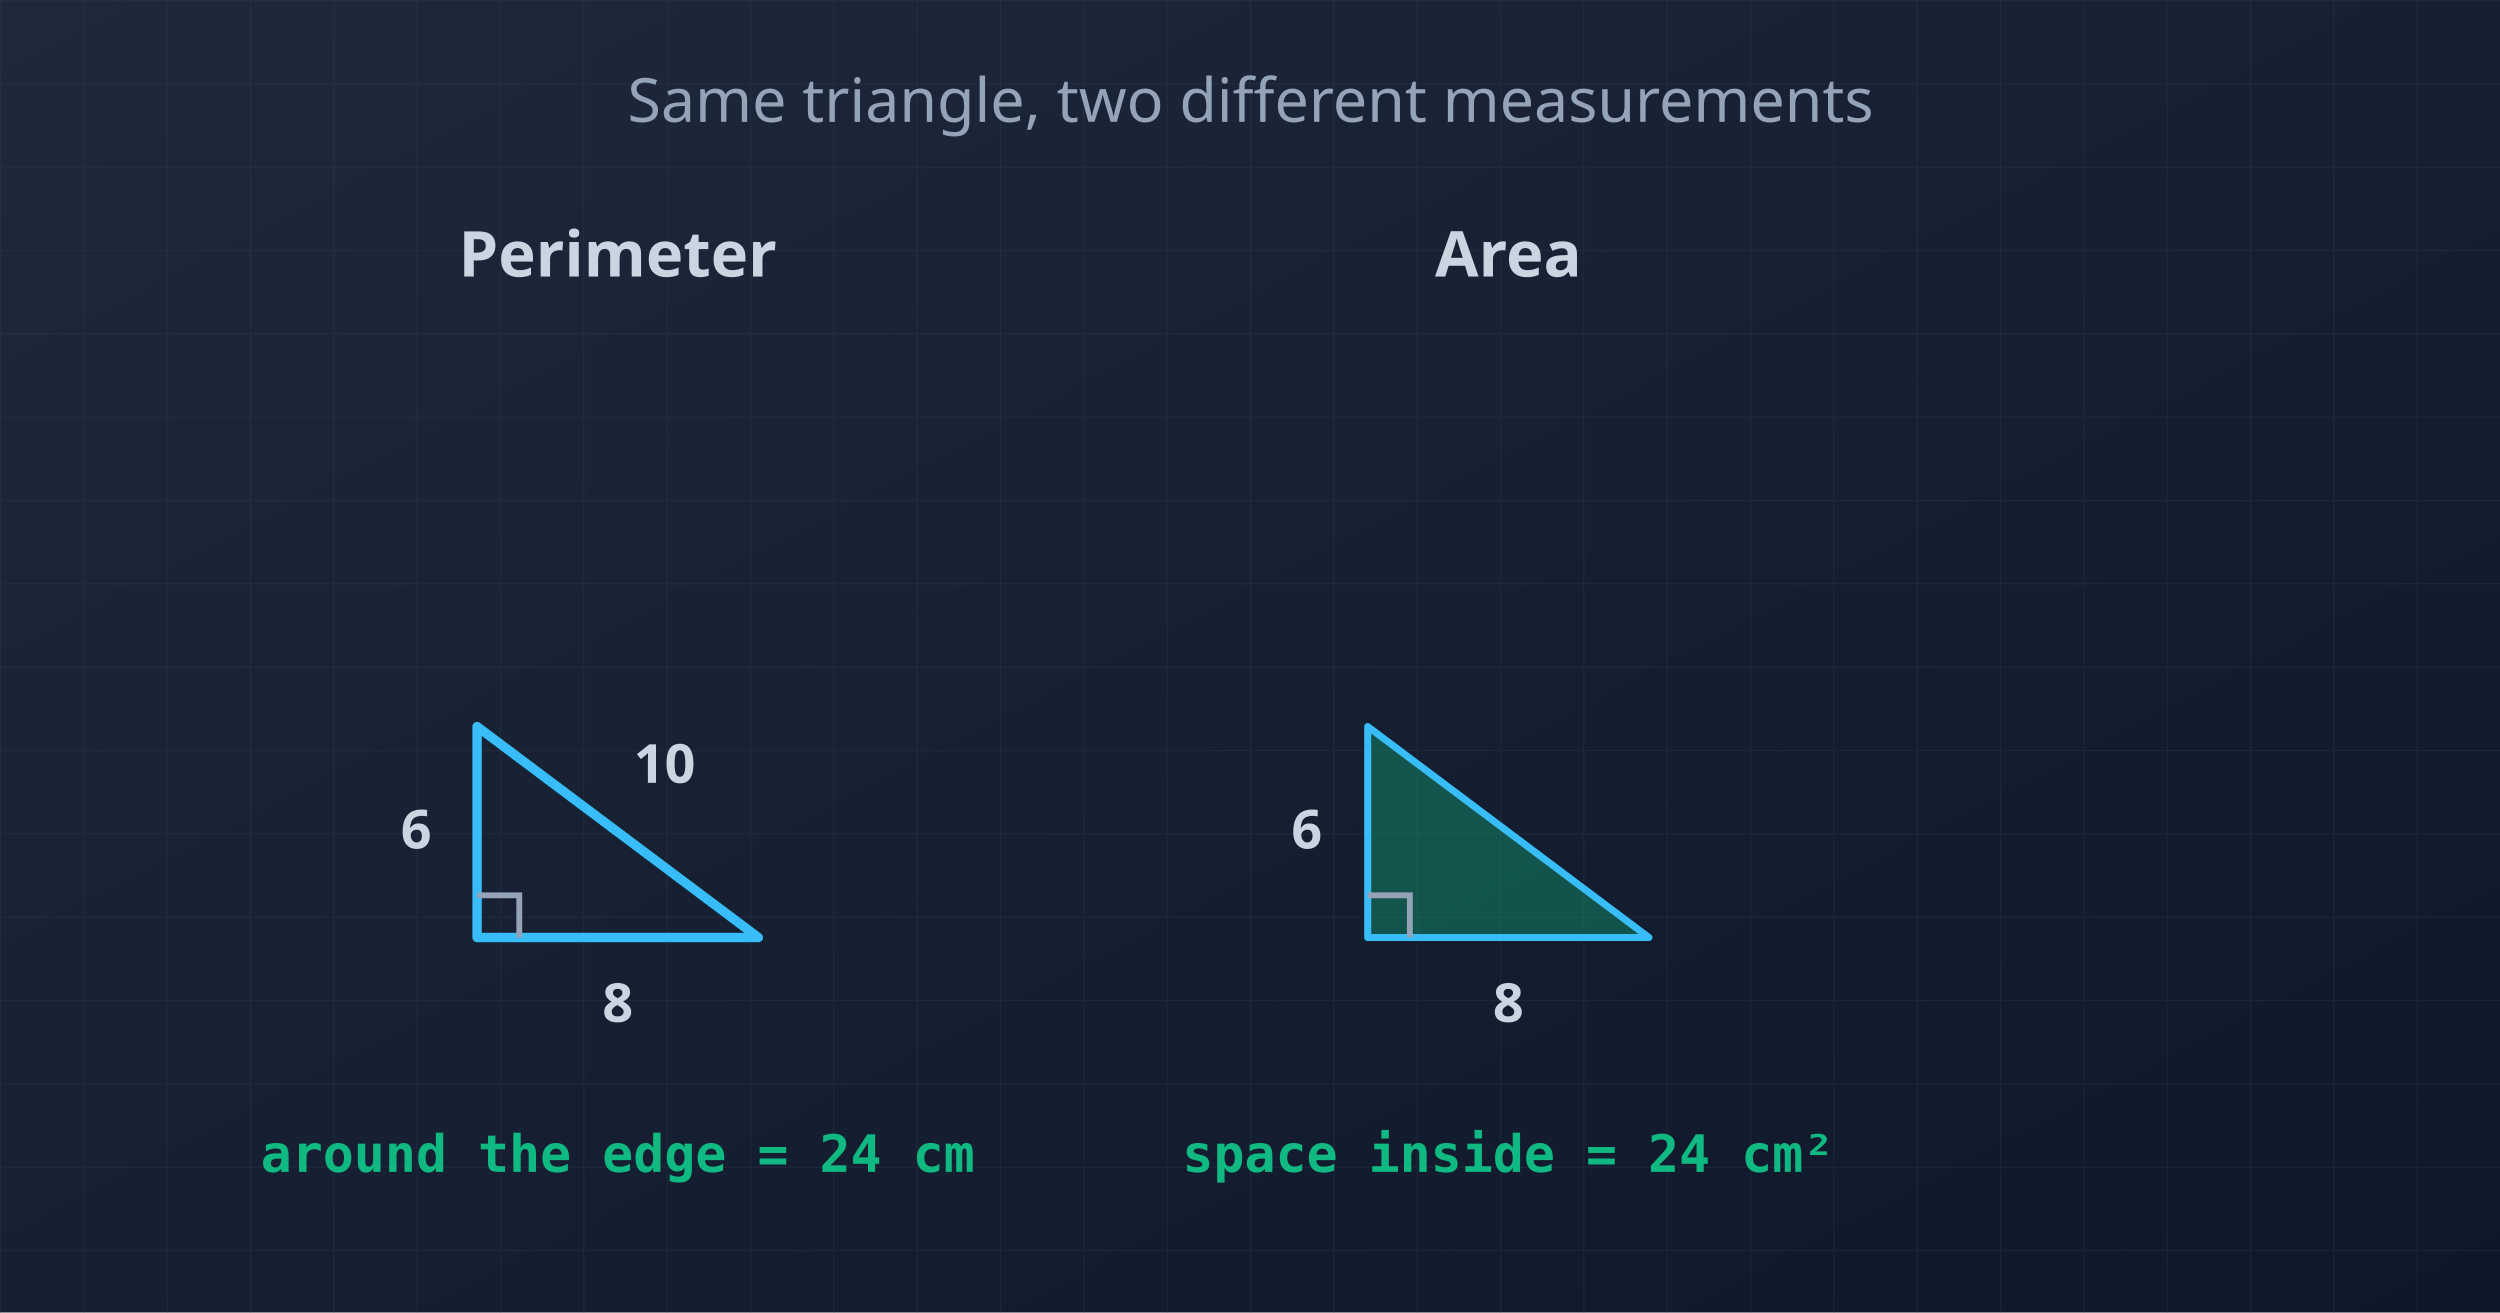
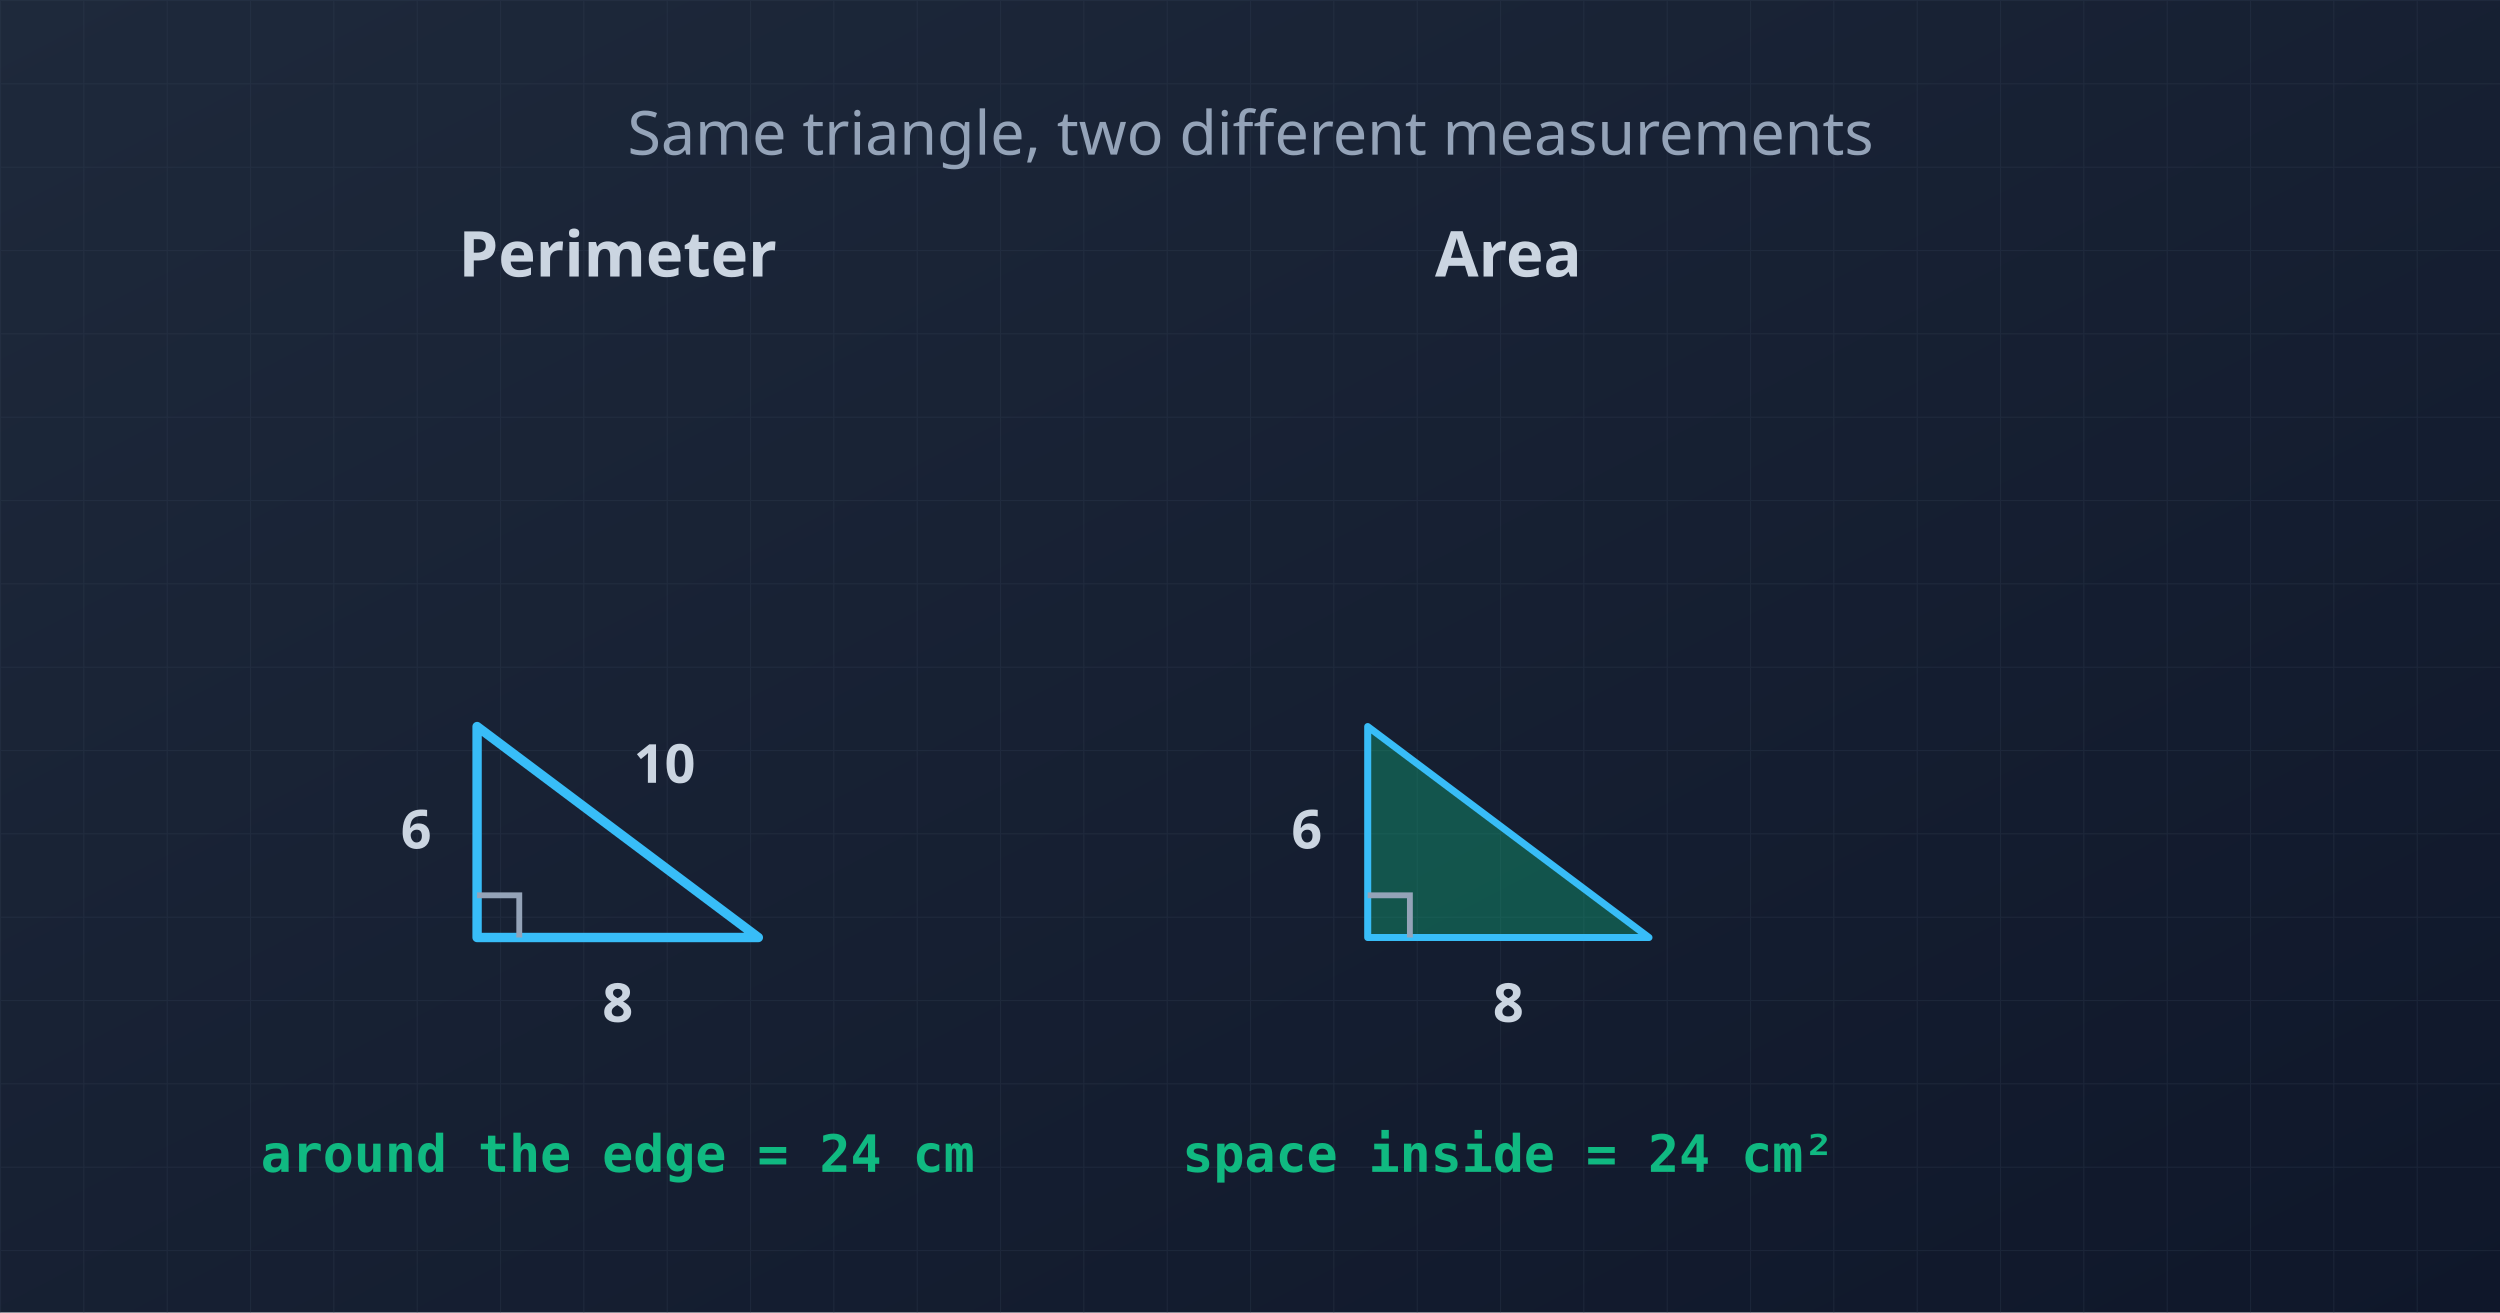
<svg xmlns="http://www.w3.org/2000/svg" width="1200" height="630">
  <defs>
    <linearGradient id="bg3" x1="0%" y1="0%" x2="100%" y2="100%">
      <stop offset="0%" stop-color="#1e293b" />
      <stop offset="100%" stop-color="#0f172a" />
    </linearGradient>
    <pattern id="grid3" width="40" height="40" patternUnits="userSpaceOnUse">
      <path d="M 40 0 L 0 0 0 40" fill="none" stroke="#334155" stroke-width="1" opacity="0.3" />
    </pattern>
  </defs>
  <rect width="1200" height="630" fill="url(#bg3)" />
  <rect width="1200" height="630" fill="url(#grid3)" />
  <g transform="translate(94,0) scale(1.125)">
-     <text x="450" y="52" font-family="system-ui, sans-serif" font-size="26" font-weight="500" fill="#94a3b8" text-anchor="middle">Same triangle, two different measurements</text>
+     <text x="450" y="66.0" font-family="system-ui, sans-serif" font-size="26" font-weight="500" fill="#94a3b8" text-anchor="middle">Same triangle, two different measurements</text>
    <text x="180" y="118" font-family="system-ui, sans-serif" font-size="27" font-weight="600" fill="#cbd5e1" text-anchor="middle">Perimeter</text>
    <path d="M 120 400 L 240 400 L 120 310 Z" fill="none" stroke="#38bdf8" stroke-width="4" stroke-linejoin="round" />
    <path d="M 138 400 L 138 382 L 120 382" fill="none" stroke="#94a3b8" stroke-width="2.5" />
    <text x="94" y="362" font-family="system-ui, sans-serif" font-size="23" font-weight="600" fill="#cbd5e1" text-anchor="middle">6</text>
    <text x="180" y="436" font-family="system-ui, sans-serif" font-size="23" font-weight="600" fill="#cbd5e1" text-anchor="middle">8</text>
    <text x="200" y="334" font-family="system-ui, sans-serif" font-size="23" font-weight="600" fill="#cbd5e1" text-anchor="middle">10</text>
    <text x="180" y="500" font-family="monospace" font-size="22" font-weight="bold" fill="#10b981" text-anchor="middle">around the edge = 24 cm</text>
    <text x="560" y="118" font-family="system-ui, sans-serif" font-size="27" font-weight="600" fill="#cbd5e1" text-anchor="middle">Area</text>
    <path d="M 500 400 L 620 400 L 500 310 Z" fill="rgba(16, 185, 129, 0.35)" stroke="#38bdf8" stroke-width="3" stroke-linejoin="round" />
    <path d="M 518 400 L 518 382 L 500 382" fill="none" stroke="#94a3b8" stroke-width="2.5" />
    <text x="474" y="362" font-family="system-ui, sans-serif" font-size="23" font-weight="600" fill="#cbd5e1" text-anchor="middle">6</text>
    <text x="560" y="436" font-family="system-ui, sans-serif" font-size="23" font-weight="600" fill="#cbd5e1" text-anchor="middle">8</text>
    <text x="560" y="500" font-family="monospace" font-size="22" font-weight="bold" fill="#10b981" text-anchor="middle">space inside = 24 cm²</text>
  </g>
</svg>
